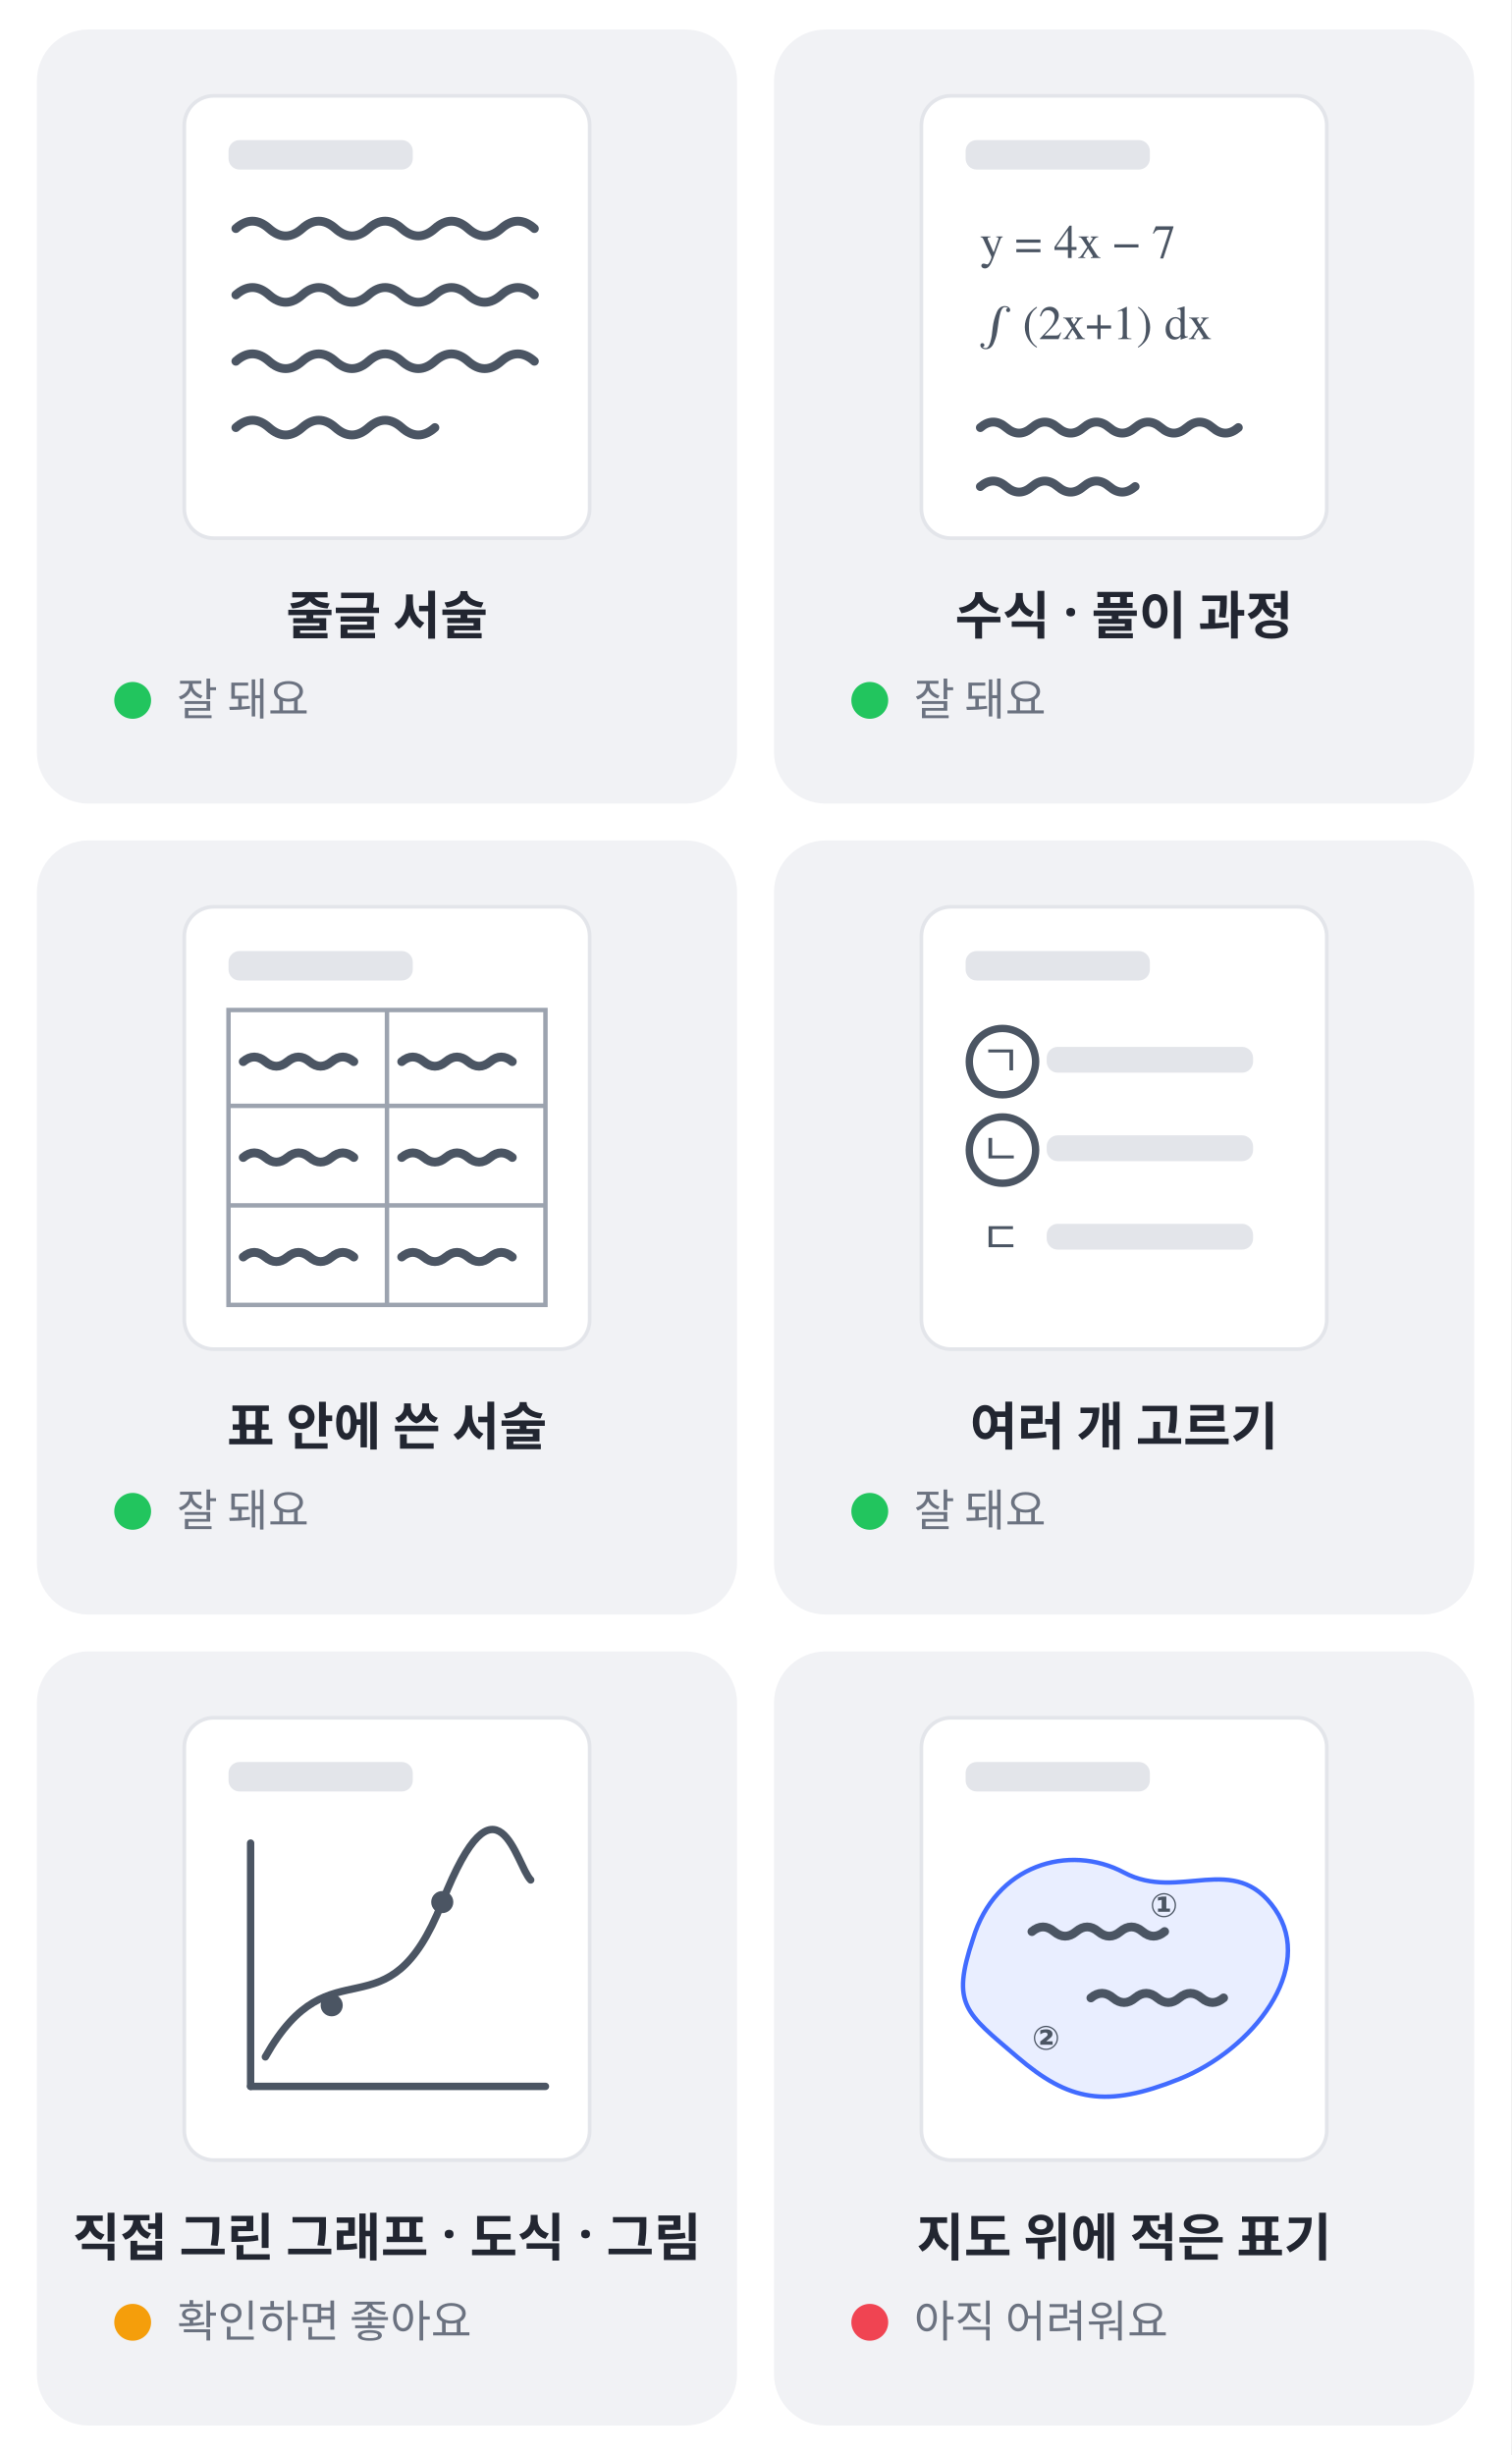
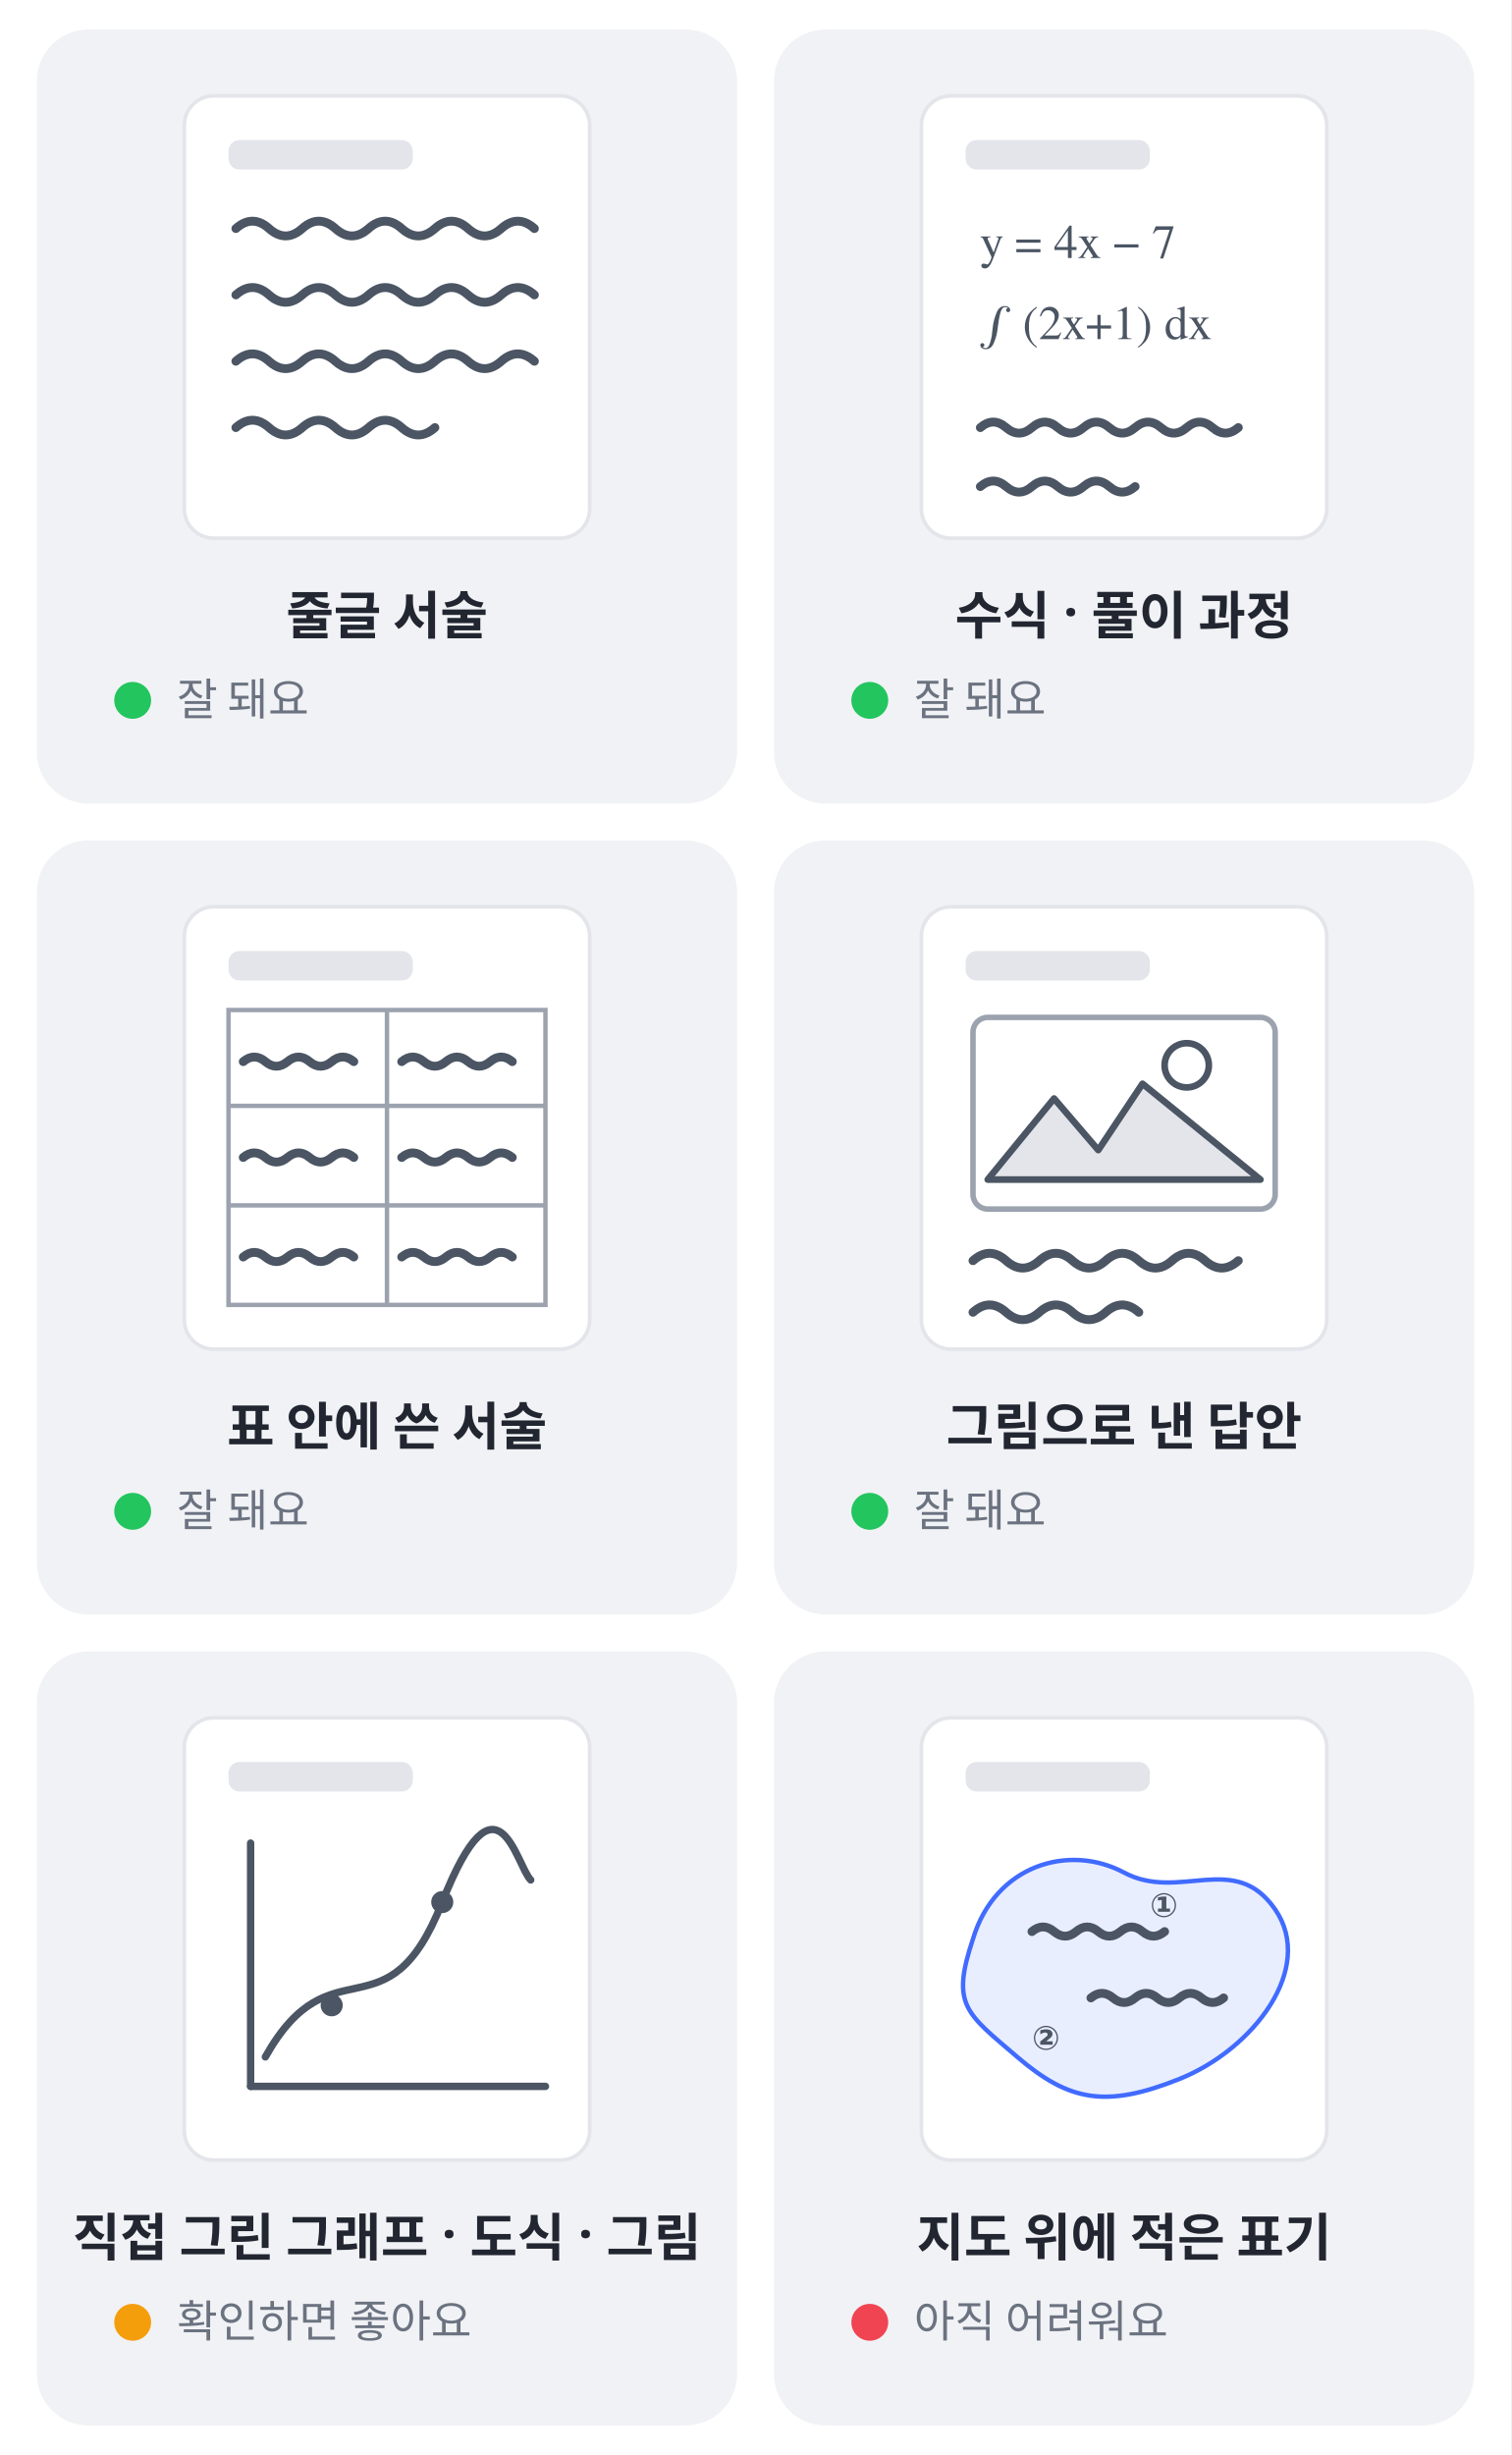
<svg xmlns="http://www.w3.org/2000/svg" width="410" height="666" viewBox="0 0 410 666" font-family="'Pretendard','Malgun Gothic','Apple SD Gothic Neo',sans-serif">
  <rect width="410" height="666" fill="#fff" />
  <g transform="translate(10 8)">
    <g transform="translate(0 0)">
      <rect width="190" height="210" rx="14" fill="#F1F2F5" />
      <g transform="translate(40 18)">
        <rect width="110" height="120" rx="8" fill="#FFFFFF" stroke="#E3E5EA" />
        <rect x="12" y="12" width="50" height="8" rx="3" fill="#E3E5EA" />
        <path d="M14 36 Q18.5 32 23 36 Q27.5 40 32 36 Q36.5 32 41 36 Q45.5 40 50 36 Q54.5 32 59 36 Q63.5 40 68 36 Q72.5 32 77 36 Q81.5 40 86 36 Q90.5 32 95 36" stroke="#4B5563" stroke-width="2.4" fill="none" stroke-linecap="round" />
        <path d="M14 54 Q18.5 50 23 54 Q27.5 58 32 54 Q36.5 50 41 54 Q45.5 58 50 54 Q54.5 50 59 54 Q63.5 58 68 54 Q72.5 50 77 54 Q81.5 58 86 54 Q90.5 50 95 54" stroke="#4B5563" stroke-width="2.4" fill="none" stroke-linecap="round" />
        <path d="M14 72 Q18.5 68 23 72 Q27.5 76 32 72 Q36.5 68 41 72 Q45.5 76 50 72 Q54.5 68 59 72 Q63.5 76 68 72 Q72.5 68 77 72 Q81.5 76 86 72 Q90.5 68 95 72" stroke="#4B5563" stroke-width="2.4" fill="none" stroke-linecap="round" />
        <path d="M14 90 Q18.5 86 23 90 Q27.5 94 32 90 Q36.5 86 41 90 Q45.5 94 50 90 Q54.5 86 59 90 Q63.5 94 68 90" stroke="#4B5563" stroke-width="2.4" fill="none" stroke-linecap="round" />
      </g>
      <circle cx="26" cy="182" r="5" fill="#22C55E" />
      <text x="38" y="186" font-size="12" fill="#6B7280">잘 돼요</text>
      <text x="95" y="164" text-anchor="middle" font-size="14" font-weight="700" fill="#222631">줄글 서술</text>
    </g>
    <g transform="translate(200 0)">
      <rect width="190" height="210" rx="14" fill="#F1F2F5" />
      <g transform="translate(40 18)">
        <rect width="110" height="120" rx="8" fill="#FFFFFF" stroke="#E3E5EA" />
        <rect x="12" y="12" width="50" height="8" rx="3" fill="#E3E5EA" />
        <text x="16" y="44" font-size="13" fill="#4B5563" font-family="Cambria Math, serif">y = 4x − 7</text>
        <text x="16" y="66" font-size="13" fill="#4B5563" font-family="Cambria Math, serif">∫ (2x+1) dx</text>
        <path d="M16 90 Q19.5 87 23 90 Q26.5 93 30 90 Q33.5 87 37 90 Q40.5 93 44 90 Q47.5 87 51 90 Q54.5 93 58 90 Q61.5 87 65 90 Q68.5 93 72 90 Q75.5 87 79 90 Q82.5 93 86 90" stroke="#4B5563" stroke-width="2.4" fill="none" stroke-linecap="round" />
        <path d="M16 106 Q19.5 103 23 106 Q26.5 109 30 106 Q33.5 103 37 106 Q40.5 109 44 106 Q47.5 103 51 106 Q54.5 109 58 106" stroke="#4B5563" stroke-width="2.4" fill="none" stroke-linecap="round" />
      </g>
      <circle cx="26" cy="182" r="5" fill="#22C55E" />
      <text x="38" y="186" font-size="12" fill="#6B7280">잘 돼요</text>
      <text x="95" y="164" text-anchor="middle" font-size="14" font-weight="700" fill="#222631">수식 · 풀이 과정</text>
    </g>
    <g transform="translate(0 220)">
      <rect width="190" height="210" rx="14" fill="#F1F2F5" />
      <g transform="translate(40 18)">
        <rect width="110" height="120" rx="8" fill="#FFFFFF" stroke="#E3E5EA" />
        <rect x="12" y="12" width="50" height="8" rx="3" fill="#E3E5EA" />
        <g stroke="#9CA3AF" stroke-width="1.2" fill="none">
          <rect x="12" y="28" width="86" height="80" />
          <line x1="12" y1="54" x2="98" y2="54" />
          <line x1="12" y1="81" x2="98" y2="81" />
          <line x1="55" y1="28" x2="55" y2="108" />
        </g>
        <path d="M16 42 Q19 39.5 22 42 Q25 44.5 28 42 Q31 39.5 34 42 Q37 44.5 40 42 Q43 39.5 46 42" stroke="#4B5563" stroke-width="2.4" fill="none" stroke-linecap="round" />
        <path d="M59 42 Q62 39.5 65 42 Q68 44.5 71 42 Q74 39.5 77 42 Q80 44.5 83 42 Q86 39.5 89 42" stroke="#4B5563" stroke-width="2.4" fill="none" stroke-linecap="round" />
        <path d="M16 68 Q19 65.5 22 68 Q25 70.5 28 68 Q31 65.5 34 68 Q37 70.5 40 68 Q43 65.5 46 68" stroke="#4B5563" stroke-width="2.4" fill="none" stroke-linecap="round" />
        <path d="M59 68 Q62 65.5 65 68 Q68 70.5 71 68 Q74 65.5 77 68 Q80 70.5 83 68 Q86 65.5 89 68" stroke="#4B5563" stroke-width="2.4" fill="none" stroke-linecap="round" />
        <path d="M16 95 Q19 92.5 22 95 Q25 97.5 28 95 Q31 92.5 34 95 Q37 97.5 40 95 Q43 92.5 46 95" stroke="#4B5563" stroke-width="2.4" fill="none" stroke-linecap="round" />
        <path d="M59 95 Q62 92.5 65 95 Q68 97.5 71 95 Q74 92.5 77 95 Q80 97.5 83 95 Q86 92.5 89 95" stroke="#4B5563" stroke-width="2.4" fill="none" stroke-linecap="round" />
      </g>
      <circle cx="26" cy="182" r="5" fill="#22C55E" />
      <text x="38" y="186" font-size="12" fill="#6B7280">잘 돼요</text>
      <text x="95" y="164" text-anchor="middle" font-size="14" font-weight="700" fill="#222631">표 안에 쓴 서술</text>
    </g>
    <g transform="translate(0 440)">
      <rect width="190" height="210" rx="14" fill="#F1F2F5" />
      <g transform="translate(40 18)">
        <rect width="110" height="120" rx="8" fill="#FFFFFF" stroke="#E3E5EA" />
        <rect x="12" y="12" width="50" height="8" rx="3" fill="#E3E5EA" />
        <g stroke="#4B5563" stroke-width="2" fill="none" stroke-linecap="round">
          <path d="M18 100 L18 34" />
          <path d="M18 100 L98 100" />
          <path d="M22 92 C40 60, 55 88, 70 50 S 90 40, 94 44" />
        </g>
        <circle cx="70" cy="50" r="3" fill="#4B5563" />
        <circle cx="40" cy="78" r="3" fill="#4B5563" />
      </g>
      <circle cx="26" cy="182" r="5" fill="#F59E0B" />
      <text x="38" y="186" font-size="12" fill="#6B7280">확인하면 좋아요</text>
      <text x="95" y="164" text-anchor="middle" font-size="14" font-weight="700" fill="#222631">직접 그린 그래프 · 도식 · 그림</text>
    </g>
    <g transform="translate(200 440)">
      <rect width="190" height="210" rx="14" fill="#F1F2F5" />
      <g transform="translate(40 18)">
        <rect width="110" height="120" rx="8" fill="#FFFFFF" stroke="#E3E5EA" />
        <rect x="12" y="12" width="50" height="8" rx="3" fill="#E3E5EA" />
        <path d="M14 60 C20 40, 40 34, 55 42 S 85 36, 96 52 S 90 90, 70 98 S 40 104, 26 92 S 8 78, 14 60 Z" fill="#E9EEFF" stroke="#416BFF" stroke-width="1.2" />
        <path d="M30 58 Q33 55.5 36 58 Q39 60.5 42 58 Q45 55.5 48 58 Q51 60.5 54 58 Q57 55.5 60 58 Q63 60.5 66 58" stroke="#4B5563" stroke-width="2.4" fill="none" stroke-linecap="round" />
        <path d="M46 76 Q49 73.5 52 76 Q55 78.5 58 76 Q61 73.5 64 76 Q67 78.5 70 76 Q73 73.5 76 76 Q79 78.5 82 76" stroke="#4B5563" stroke-width="2.4" fill="none" stroke-linecap="round" />
        <text x="62" y="54" font-size="9" fill="#4B5563" font-weight="700">①</text>
        <text x="30" y="90" font-size="9" fill="#4B5563" font-weight="700">②</text>
      </g>
      <circle cx="26" cy="182" r="5" fill="#F04452" />
      <text x="38" y="186" font-size="12" fill="#6B7280">아직 어려워요</text>
      <text x="95" y="164" text-anchor="middle" font-size="14" font-weight="700" fill="#222631">지도 위에 적은 표기</text>
    </g>
    <g transform="translate(200 220)">
      <rect width="190" height="210" rx="14" fill="#F1F2F5" />
      <g transform="translate(40 18)">
        <rect width="110" height="120" rx="8" fill="#FFFFFF" stroke="#E3E5EA" />
        <rect x="12" y="12" width="50" height="8" rx="3" fill="#E3E5EA" />
-         <g font-size="12" fill="#4B5563">
-           <text x="16" y="46">ㄱ</text>
-           <text x="16" y="70">ㄴ</text>
-           <text x="16" y="94">ㄷ</text>
-         </g>
-         <rect x="34" y="38" width="56" height="7" rx="3" fill="#E3E5EA" />
-         <rect x="34" y="62" width="56" height="7" rx="3" fill="#E3E5EA" />
-         <rect x="34" y="86" width="56" height="7" rx="3" fill="#E3E5EA" />
-         <circle cx="22" cy="42" r="9" stroke="#4B5563" stroke-width="2" fill="none" />
-         <circle cx="22" cy="66" r="9" stroke="#4B5563" stroke-width="2" fill="none" />
+         <rect x="14" y="30" width="82" height="52" rx="4" fill="#fff" stroke="#9CA3AF" stroke-width="1.5" />
+         <circle cx="72" cy="43" r="6" stroke="#4B5563" stroke-width="1.8" fill="none" />
+         <path d="M18 74 L36 52 L48 66 L60 48 L92 74 Z" fill="#E3E5EA" stroke="#4B5563" stroke-width="1.8" stroke-linejoin="round" />
+         <path d="M14 96 Q18.5 92 23 96 Q27.5 100 32 96 Q36.5 92 41 96 Q45.5 100 50 96 Q54.5 92 59 96 Q63.5 100 68 96 Q72.5 92 77 96 Q81.5 100 86 96" stroke="#4B5563" stroke-width="2.4" fill="none" stroke-linecap="round" />
+         <path d="M14 110 Q18.5 106 23 110 Q27.5 114 32 110 Q36.5 106 41 110 Q45.5 114 50 110 Q54.5 106 59 110" stroke="#4B5563" stroke-width="2.4" fill="none" stroke-linecap="round" />
      </g>
      <circle cx="26" cy="182" r="5" fill="#22C55E" />
      <text x="38" y="186" font-size="12" fill="#6B7280">잘 돼요</text>
-       <text x="95" y="164" text-anchor="middle" font-size="14" font-weight="700" fill="#222631">여러 개 고르기</text>
+       <text x="95" y="164" text-anchor="middle" font-size="14" font-weight="700" fill="#222631">그림으로 낸 답안</text>
    </g>
  </g>
</svg>
